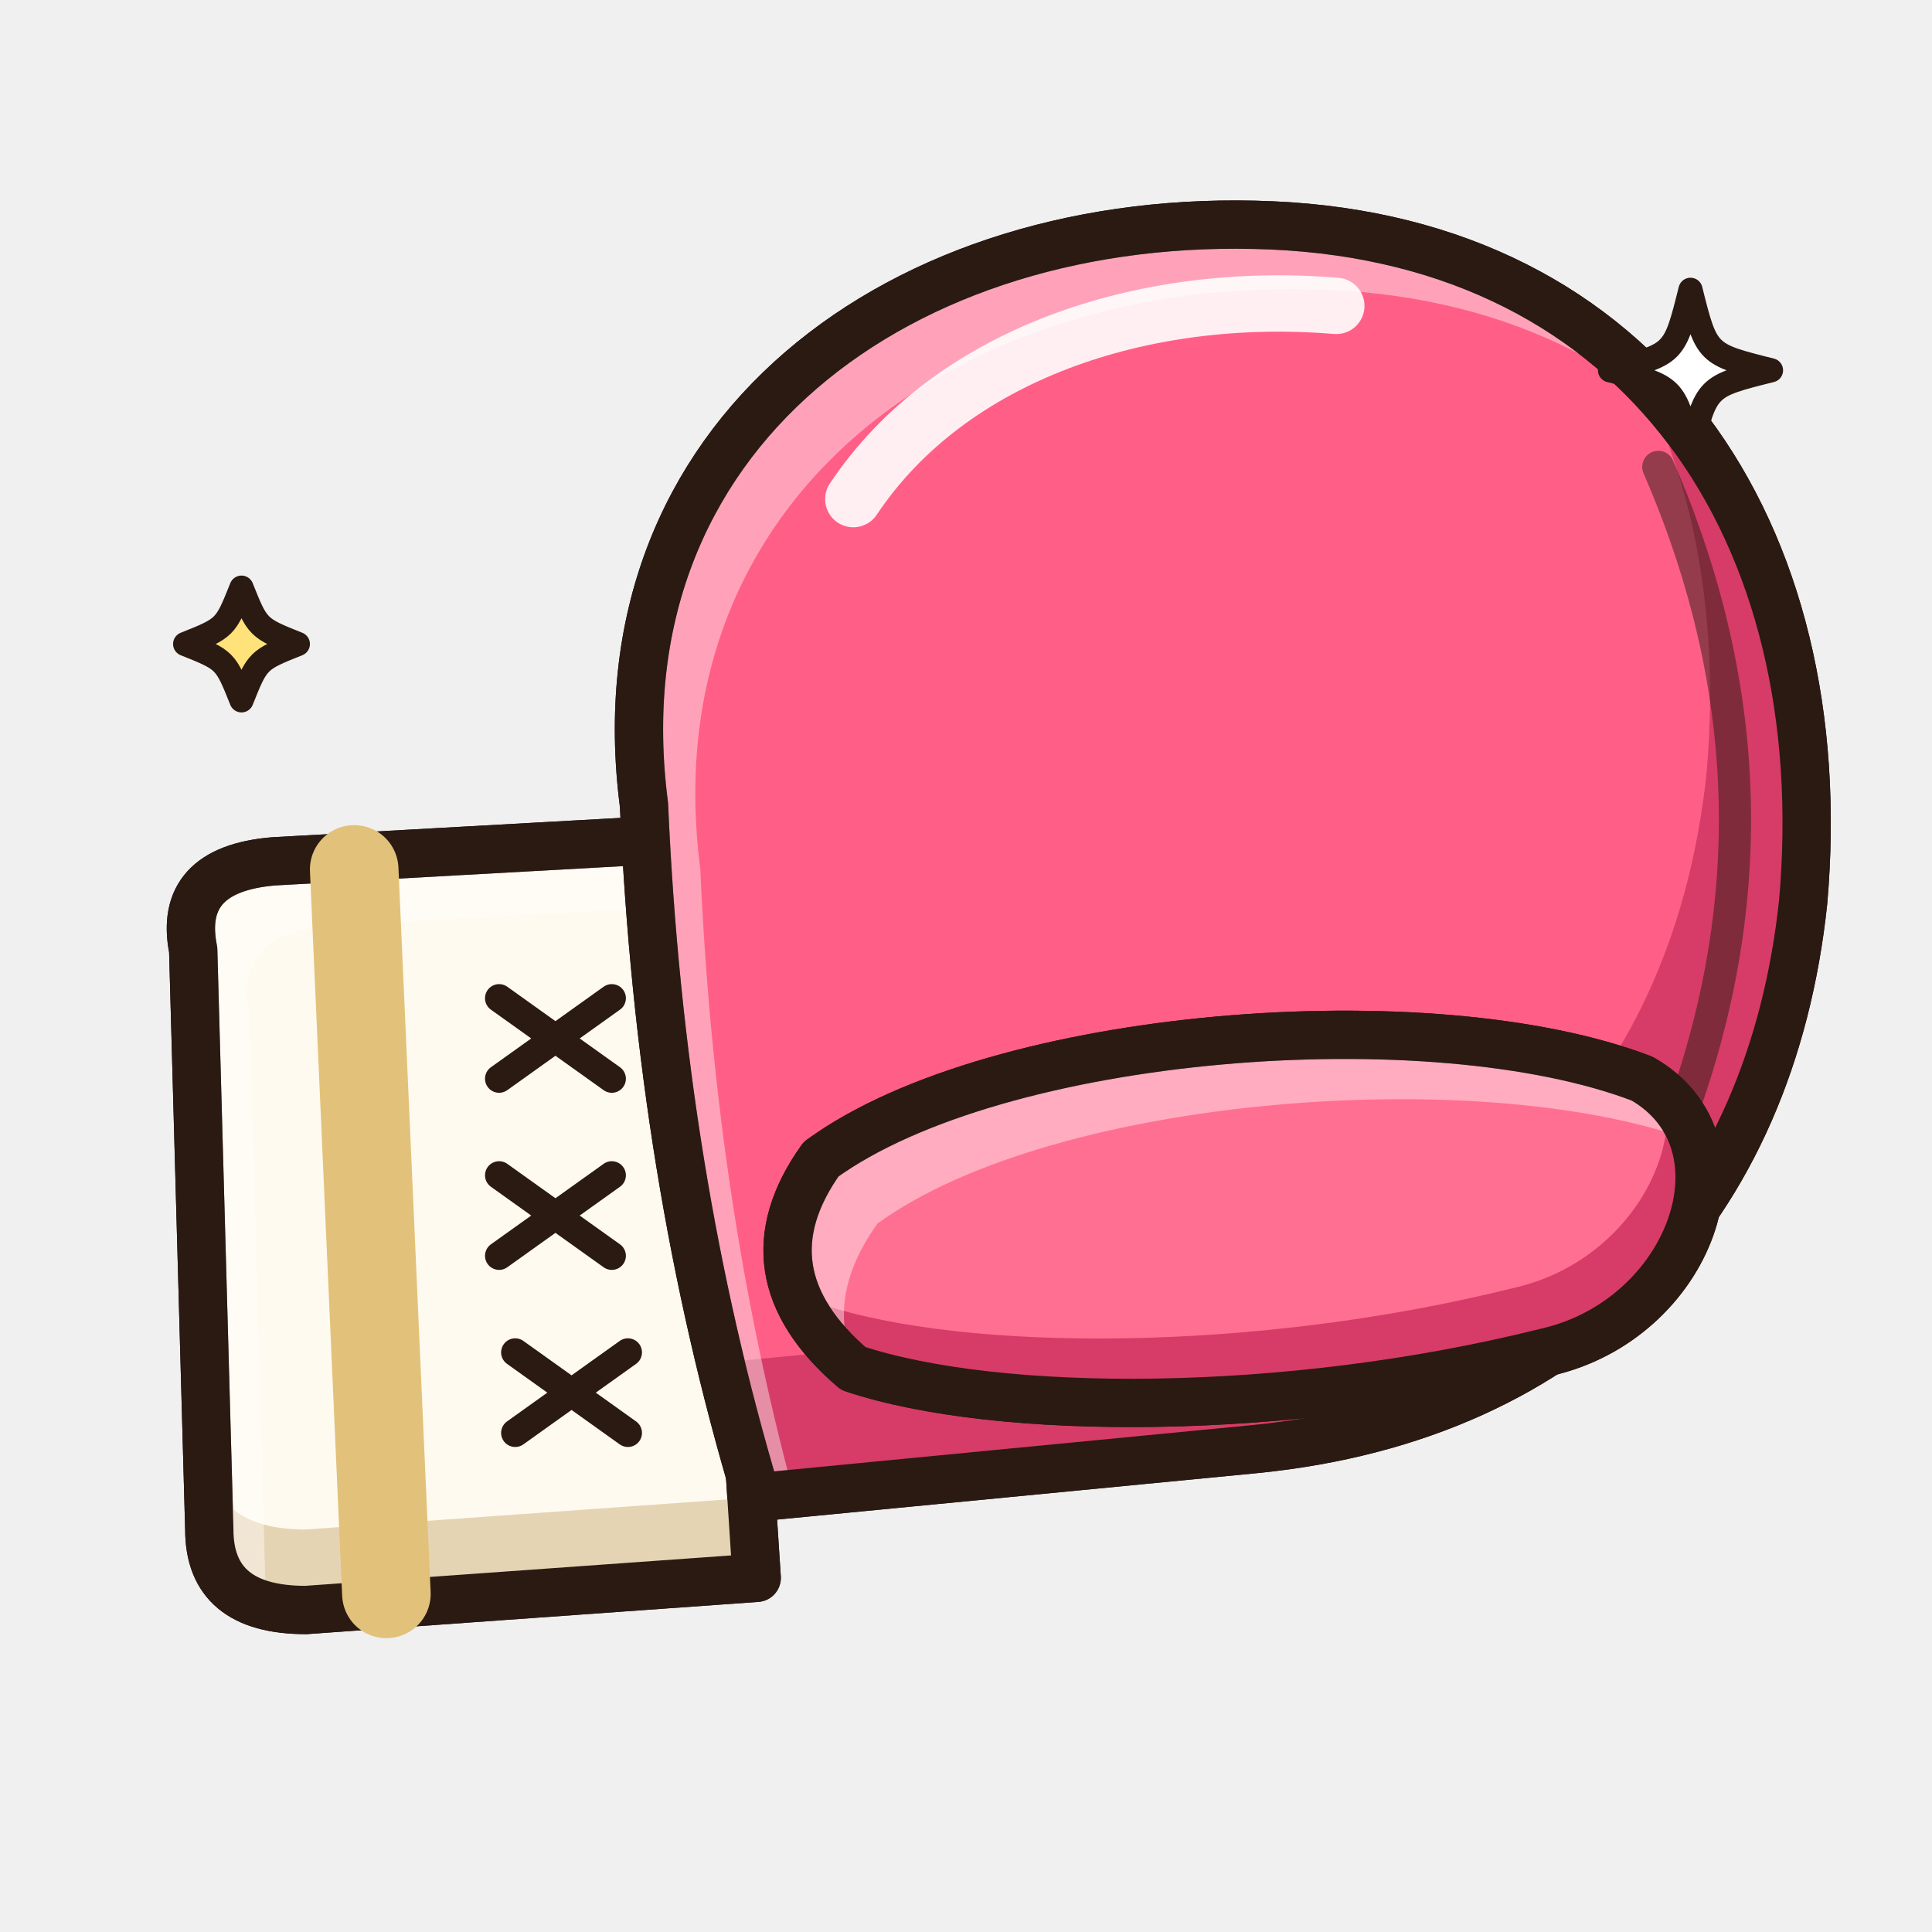
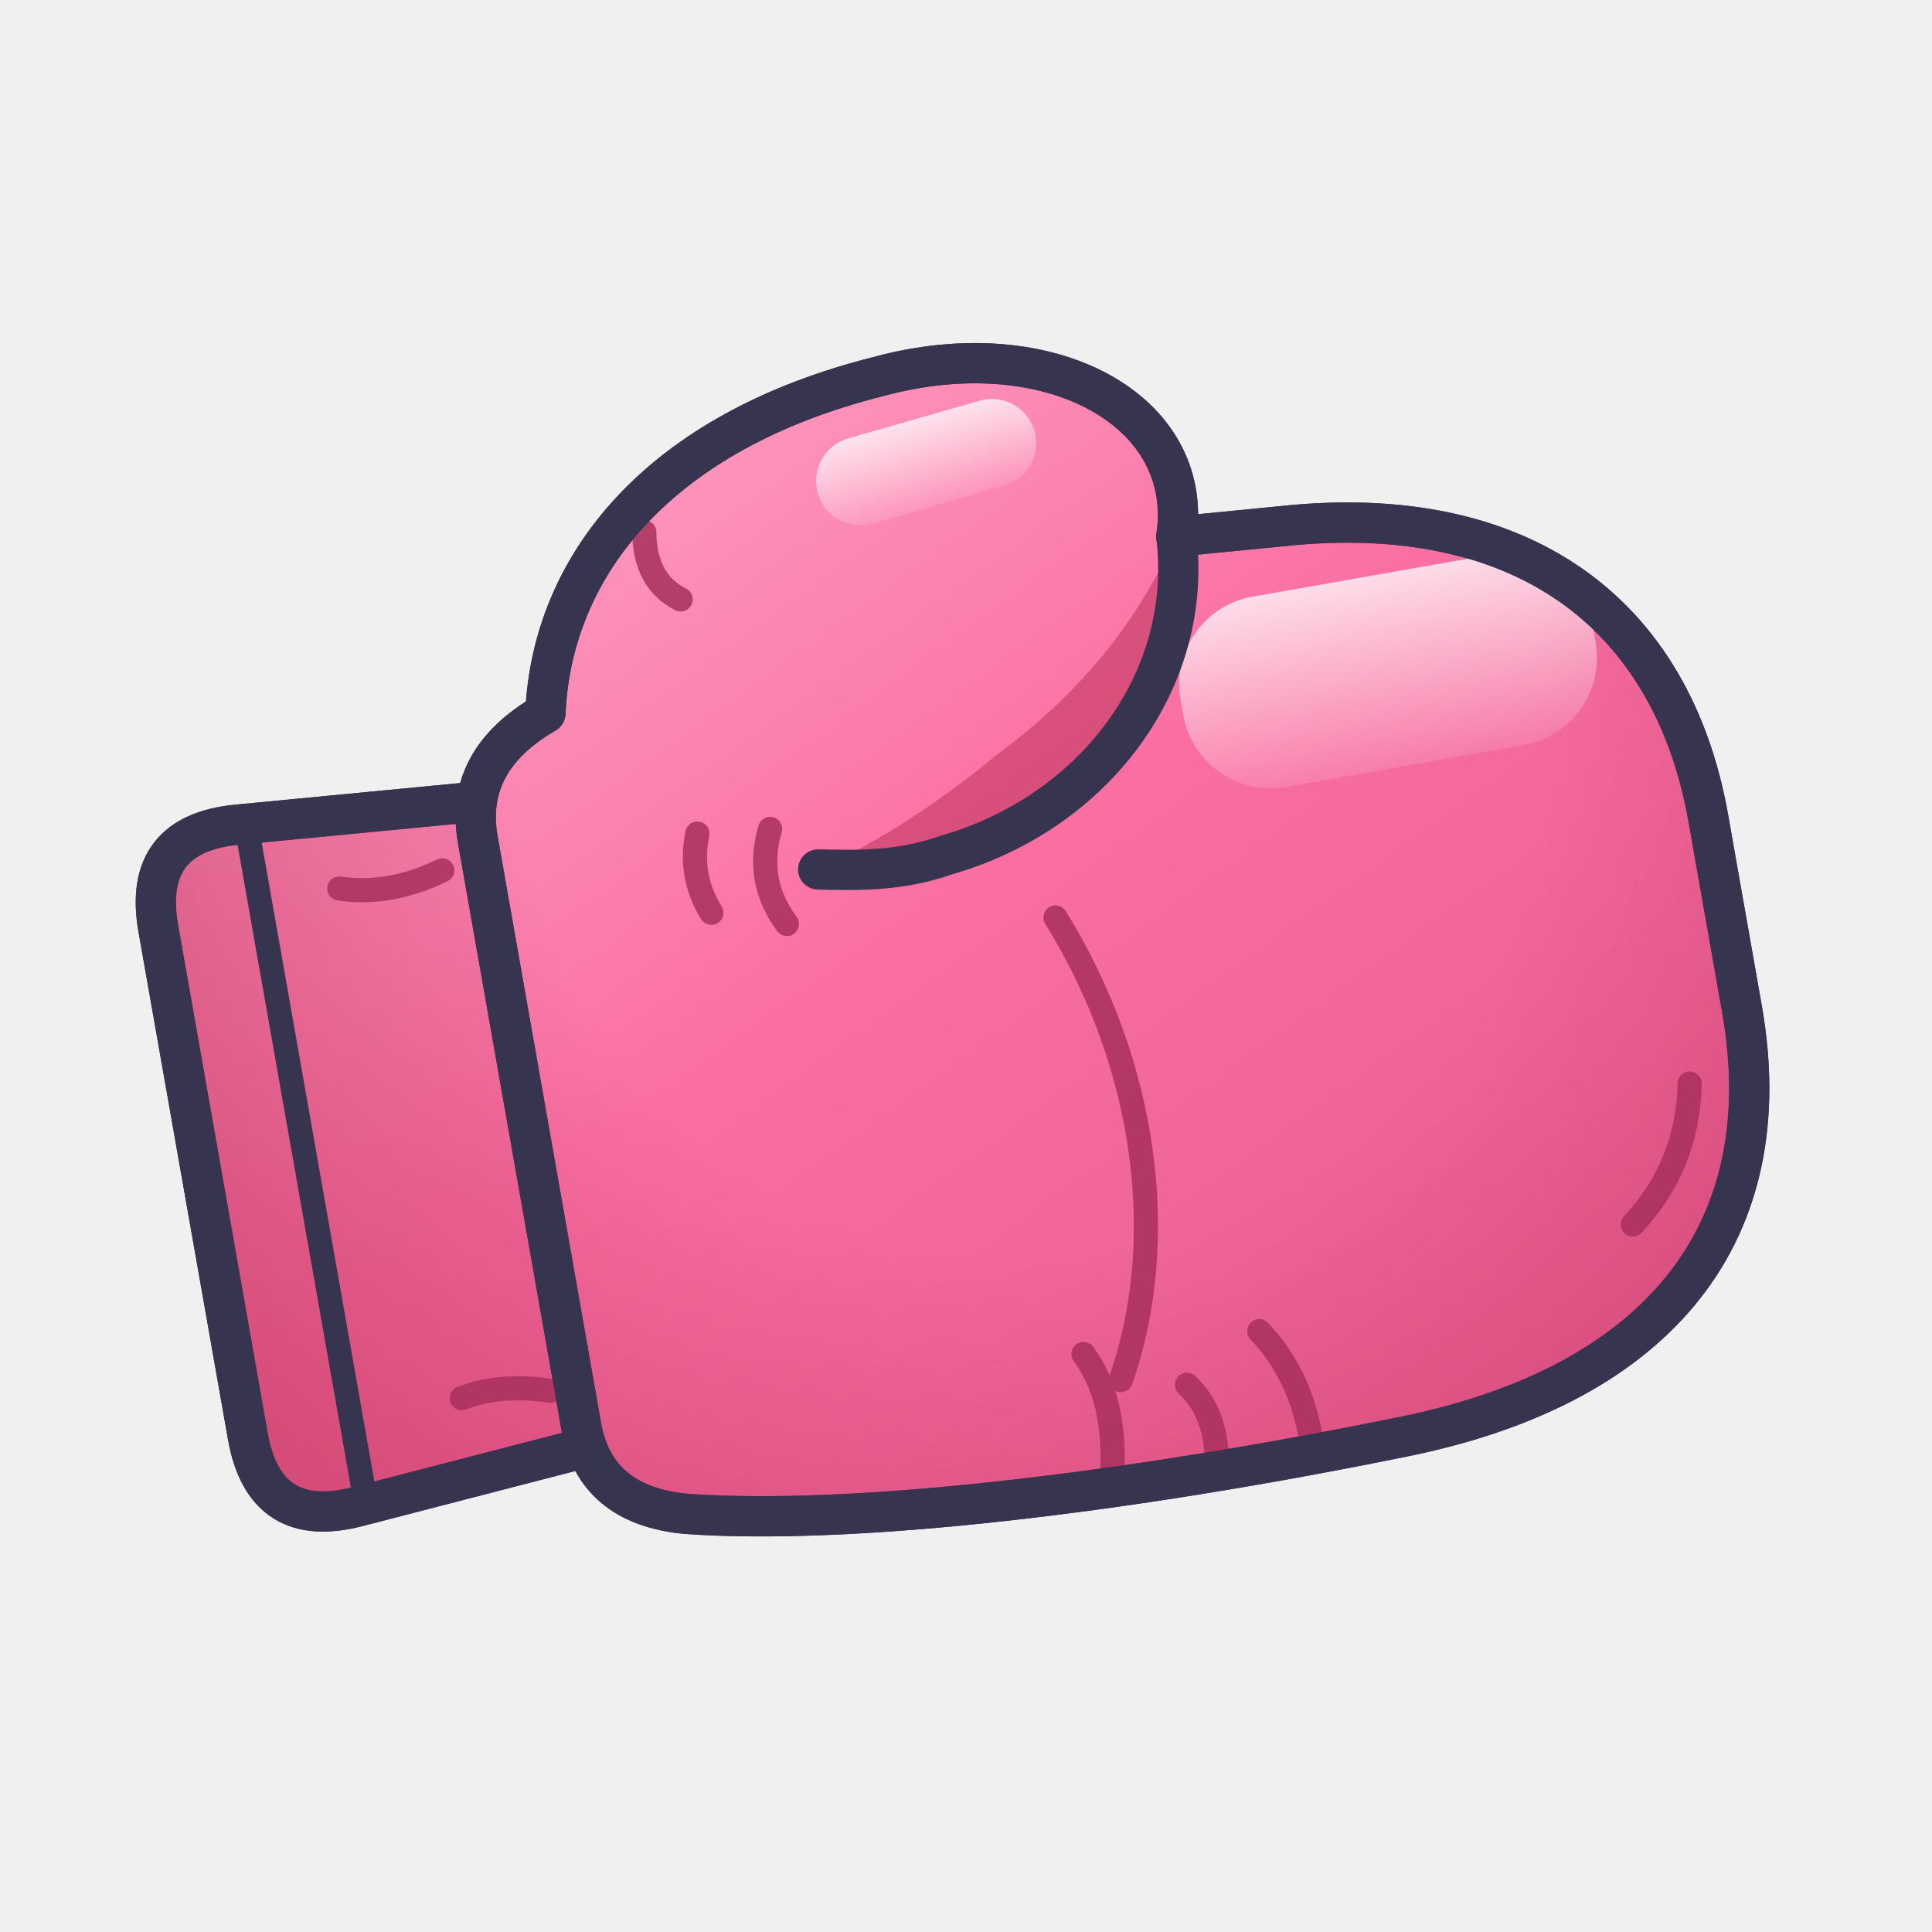
<svg xmlns="http://www.w3.org/2000/svg" viewBox="0 0 240 240" width="240" height="240">
-   <g stroke="#2a1a12" stroke-width="6" stroke-linejoin="round" stroke-linecap="round">
-     <mask id="k11">
-       <path d="M24 118 Q22 108 34 107 L88 104 L94 196 L38 200 Q26 200 26 190Z" fill="#fff" stroke="none" />
-       <path d="M24 118 Q22 108 34 107 L88 104 L94 196 L38 200 Q26 200 26 190Z" fill="#000" stroke="none" transform="translate(0 -10)" />
-     </mask>
-     <path d="M24 118 Q22 108 34 107 L88 104 L94 196 L38 200 Q26 200 26 190Z" fill="#fffaf0" />
-     <path d="M24 118 Q22 108 34 107 L88 104 L94 196 L38 200 Q26 200 26 190Z" fill="#e5d4b4" stroke="none" mask="url(#k11)" />
-     <mask id="k12">
-       <path d="M24 118 Q22 108 34 107 L88 104 L94 196 L38 200 Q26 200 26 190Z" fill="#fff" stroke="none" />
-       <path d="M24 118 Q22 108 34 107 L88 104 L94 196 L38 200 Q26 200 26 190Z" fill="#000" stroke="none" transform="translate(7 8)" />
-     </mask>
-     <path d="M24 118 Q22 108 34 107 L88 104 L94 196 L38 200 Q26 200 26 190Z" fill="#fff" stroke="none" opacity=".42" mask="url(#k12)" />
-     <path d="M24 118 Q22 108 34 107 L88 104 L94 196 L38 200 Q26 200 26 190Z" fill="none" />
-     <path d="M44 108 L48 198" stroke="#e2c27a" stroke-width="11" />
-     <path d="M44 108 L48 198" fill="none" stroke-width="0" />
-     <path d="M62 124 l14 10 M62 146 l14 10 M64 168 l14 10 M76 124 l-14 10 M76 146 l-14 10 M78 168 l-14 10" stroke-width="3.5" />
-     <mask id="k13">
-       <path d="M80 100 C74 54 112 26 158 28 C204 30 228 66 224 112 C220 150 196 176 156 180 L94 186 Q82 146 80 100Z" fill="#fff" stroke="none" />
-       <path d="M80 100 C74 54 112 26 158 28 C204 30 228 66 224 112 C220 150 196 176 156 180 L94 186 Q82 146 80 100Z" fill="#000" stroke="none" transform="translate(-12 -16)" />
-     </mask>
-     <path d="M80 100 C74 54 112 26 158 28 C204 30 228 66 224 112 C220 150 196 176 156 180 L94 186 Q82 146 80 100Z" fill="#ff5f86" />
-     <path d="M80 100 C74 54 112 26 158 28 C204 30 228 66 224 112 C220 150 196 176 156 180 L94 186 Q82 146 80 100Z" fill="#d63c67" stroke="none" mask="url(#k13)" />
-     <mask id="k14">
-       <path d="M80 100 C74 54 112 26 158 28 C204 30 228 66 224 112 C220 150 196 176 156 180 L94 186 Q82 146 80 100Z" fill="#fff" stroke="none" />
-       <path d="M80 100 C74 54 112 26 158 28 C204 30 228 66 224 112 C220 150 196 176 156 180 L94 186 Q82 146 80 100Z" fill="#000" stroke="none" transform="translate(7 8)" />
-     </mask>
-     <path d="M80 100 C74 54 112 26 158 28 C204 30 228 66 224 112 C220 150 196 176 156 180 L94 186 Q82 146 80 100Z" fill="#fff" stroke="none" opacity=".42" mask="url(#k14)" />
-     <path d="M106 62 C118 44 142 36 166 38" fill="none" stroke="#fff" stroke-width="7" opacity=".9" />
-     <path d="M80 100 C74 54 112 26 158 28 C204 30 228 66 224 112 C220 150 196 176 156 180 L94 186 Q82 146 80 100Z" fill="none" />
-     <path d="M206 58 Q226 104 204 150" fill="none" stroke-width="4" opacity=".5" />
-     <mask id="k15">
-       <path d="M102 144 C124 128 178 124 204 134 C218 142 210 164 192 168 C160 176 124 176 106 170 Q92 158 102 144Z" fill="#fff" stroke="none" />
-       <path d="M102 144 C124 128 178 124 204 134 C218 142 210 164 192 168 C160 176 124 176 106 170 Q92 158 102 144Z" fill="#000" stroke="none" transform="translate(-4 -8)" />
-     </mask>
-     <path d="M102 144 C124 128 178 124 204 134 C218 142 210 164 192 168 C160 176 124 176 106 170 Q92 158 102 144Z" fill="#ff6f92" />
-     <path d="M102 144 C124 128 178 124 204 134 C218 142 210 164 192 168 C160 176 124 176 106 170 Q92 158 102 144Z" fill="#d63c67" stroke="none" mask="url(#k15)" />
-     <mask id="k16">
-       <path d="M102 144 C124 128 178 124 204 134 C218 142 210 164 192 168 C160 176 124 176 106 170 Q92 158 102 144Z" fill="#fff" stroke="none" />
-       <path d="M102 144 C124 128 178 124 204 134 C218 142 210 164 192 168 C160 176 124 176 106 170 Q92 158 102 144Z" fill="#000" stroke="none" transform="translate(7 8)" />
-     </mask>
-     <path d="M102 144 C124 128 178 124 204 134 C218 142 210 164 192 168 C160 176 124 176 106 170 Q92 158 102 144Z" fill="#fff" stroke="none" opacity=".42" mask="url(#k16)" />
-     <path d="M102 144 C124 128 178 124 204 134 C218 142 210 164 192 168 C160 176 124 176 106 170 Q92 158 102 144Z" fill="none" />
-     <path d="M210 36 C212 44 212 44 220 46 C212 48 212 48 210 56 C208 48 208 48 200 46 C208 44 208 44 210 36Z" fill="#fff" stroke-width="3" />
-     <path d="M30 73 C32 78 32 78 37 80 C32 82 32 82 30 87 C28 82 28 82 23 80 C28 78 28 78 30 73Z" fill="#ffe27a" stroke-width="3" />
+   <defs>
+     <linearGradient id="a" gradientUnits="userSpaceOnUse" x1="60" y1="30" x2="190" y2="210" gradientTransform="rotate(-80 120 120)">
+       <stop offset="0" stop-color="#ffa9ca" />
+       <stop offset=".45" stop-color="#fa6fa2" />
+       <stop offset="1" stop-color="#e2578c" />
+     </linearGradient>
+     <radialGradient id="s" gradientUnits="userSpaceOnUse" cx="128" cy="92" r="128" gradientTransform="rotate(-80 120 120)">
+       <stop offset=".5" stop-color="#c9406a" stop-opacity="0" />
+       <stop offset="1" stop-color="#c9406a" stop-opacity=".7" />
+     </radialGradient>
+     <linearGradient id="w" x1="0" y1="0" x2="1" y2="0">
+       <stop offset="0" stop-color="#fff" stop-opacity=".75" />
+       <stop offset="1" stop-color="#fff" stop-opacity=".12" />
+     </linearGradient>
+     <path id="m" d="M181 166C186 146 188 112 187 76C186 44 170 26 142 26L118 26C92 26 75 42 73 72L72 85C57 80 44 96 46 118C48 146 62 162 80 166Q84 177 94 177L168 177Q178 177 181 166Z" />
+     <path id="c" d="M90 168L170 168L173 206Q174 218 162 218L98 218Q86 218 87 206Z" />
+     <clipPath id="k">
+       <use href="#m" />
+     </clipPath>
+   </defs>
+   <g transform="rotate(80 120 120)" stroke="#37344f" stroke-width="5" stroke-linejoin="round" stroke-linecap="round" fill="none">
+     <use href="#c" fill="url(#a)" />
+     <use href="#c" fill="url(#s)" stroke="none" />
+     <use href="#c" fill="#c9406a" stroke="none" opacity=".13" />
+     <path d="M89 205L171 205" stroke-width="3" />
+     <use href="#c" />
+     <use href="#m" fill="url(#a)" />
+     <use href="#m" fill="url(#s)" stroke="none" />
+     <g clip-path="url(#k)" stroke="none">
+       <path d="M72 85C90 86 104 101 106 120C107 126 106 131 105 136C103 128 99 119 95 112C89 100 82 92 72 85Z" fill="#c9406a" opacity=".7" />
+       <rect x="81" y="36" width="24" height="52" rx="11" fill="url(#w)" />
+       <rect x="52" y="100" width="11" height="28" rx="5.5" fill="url(#w)" transform="rotate(-6 57.5 114)" />
+     </g>
+     <path d="M99 141q6 3 12 0M98 150q5 2 10 0M185 88q-8 0-14 4M186 100q-6-1-10 2M185 113q-9-2-15 1M116 108C136 100 158 101 174 110M150 34q10 2 16 10M97 182q2 7 0 13M163 180q-2 6-1 11M60 150q6 1 9-3" stroke="#a82f5c" stroke-width="3" opacity=".85" />
+     <path d="M72 85C90 86 104 101 106 120C107 126 106 131 105 136" />
+     <use href="#m" />
  </g>
</svg>
